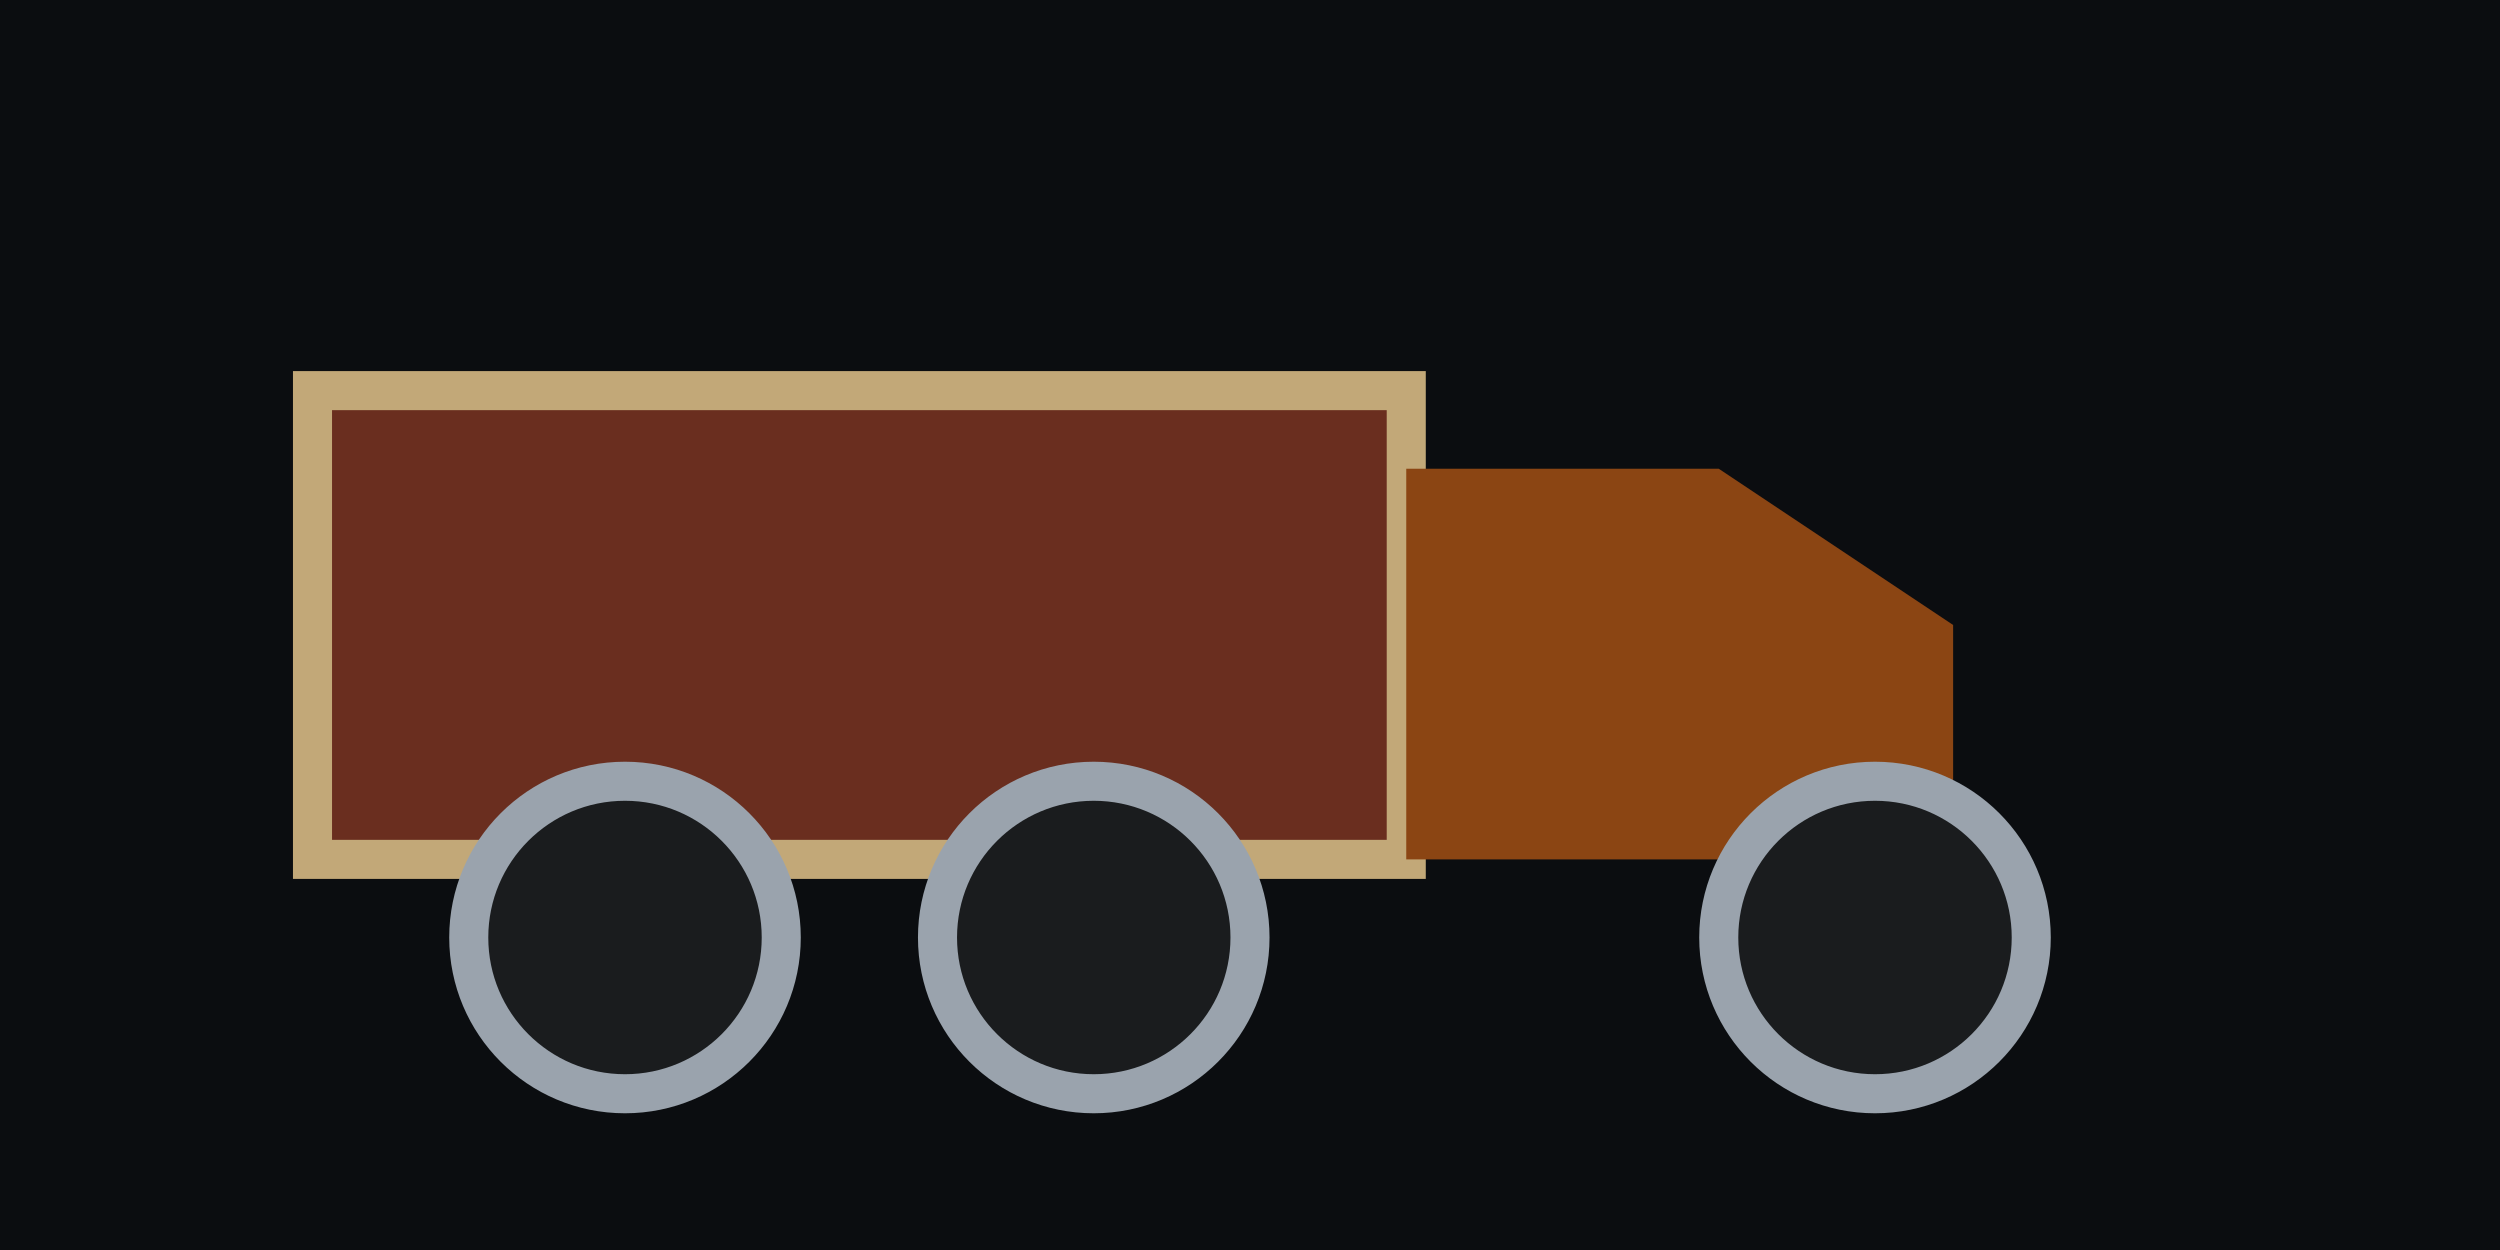
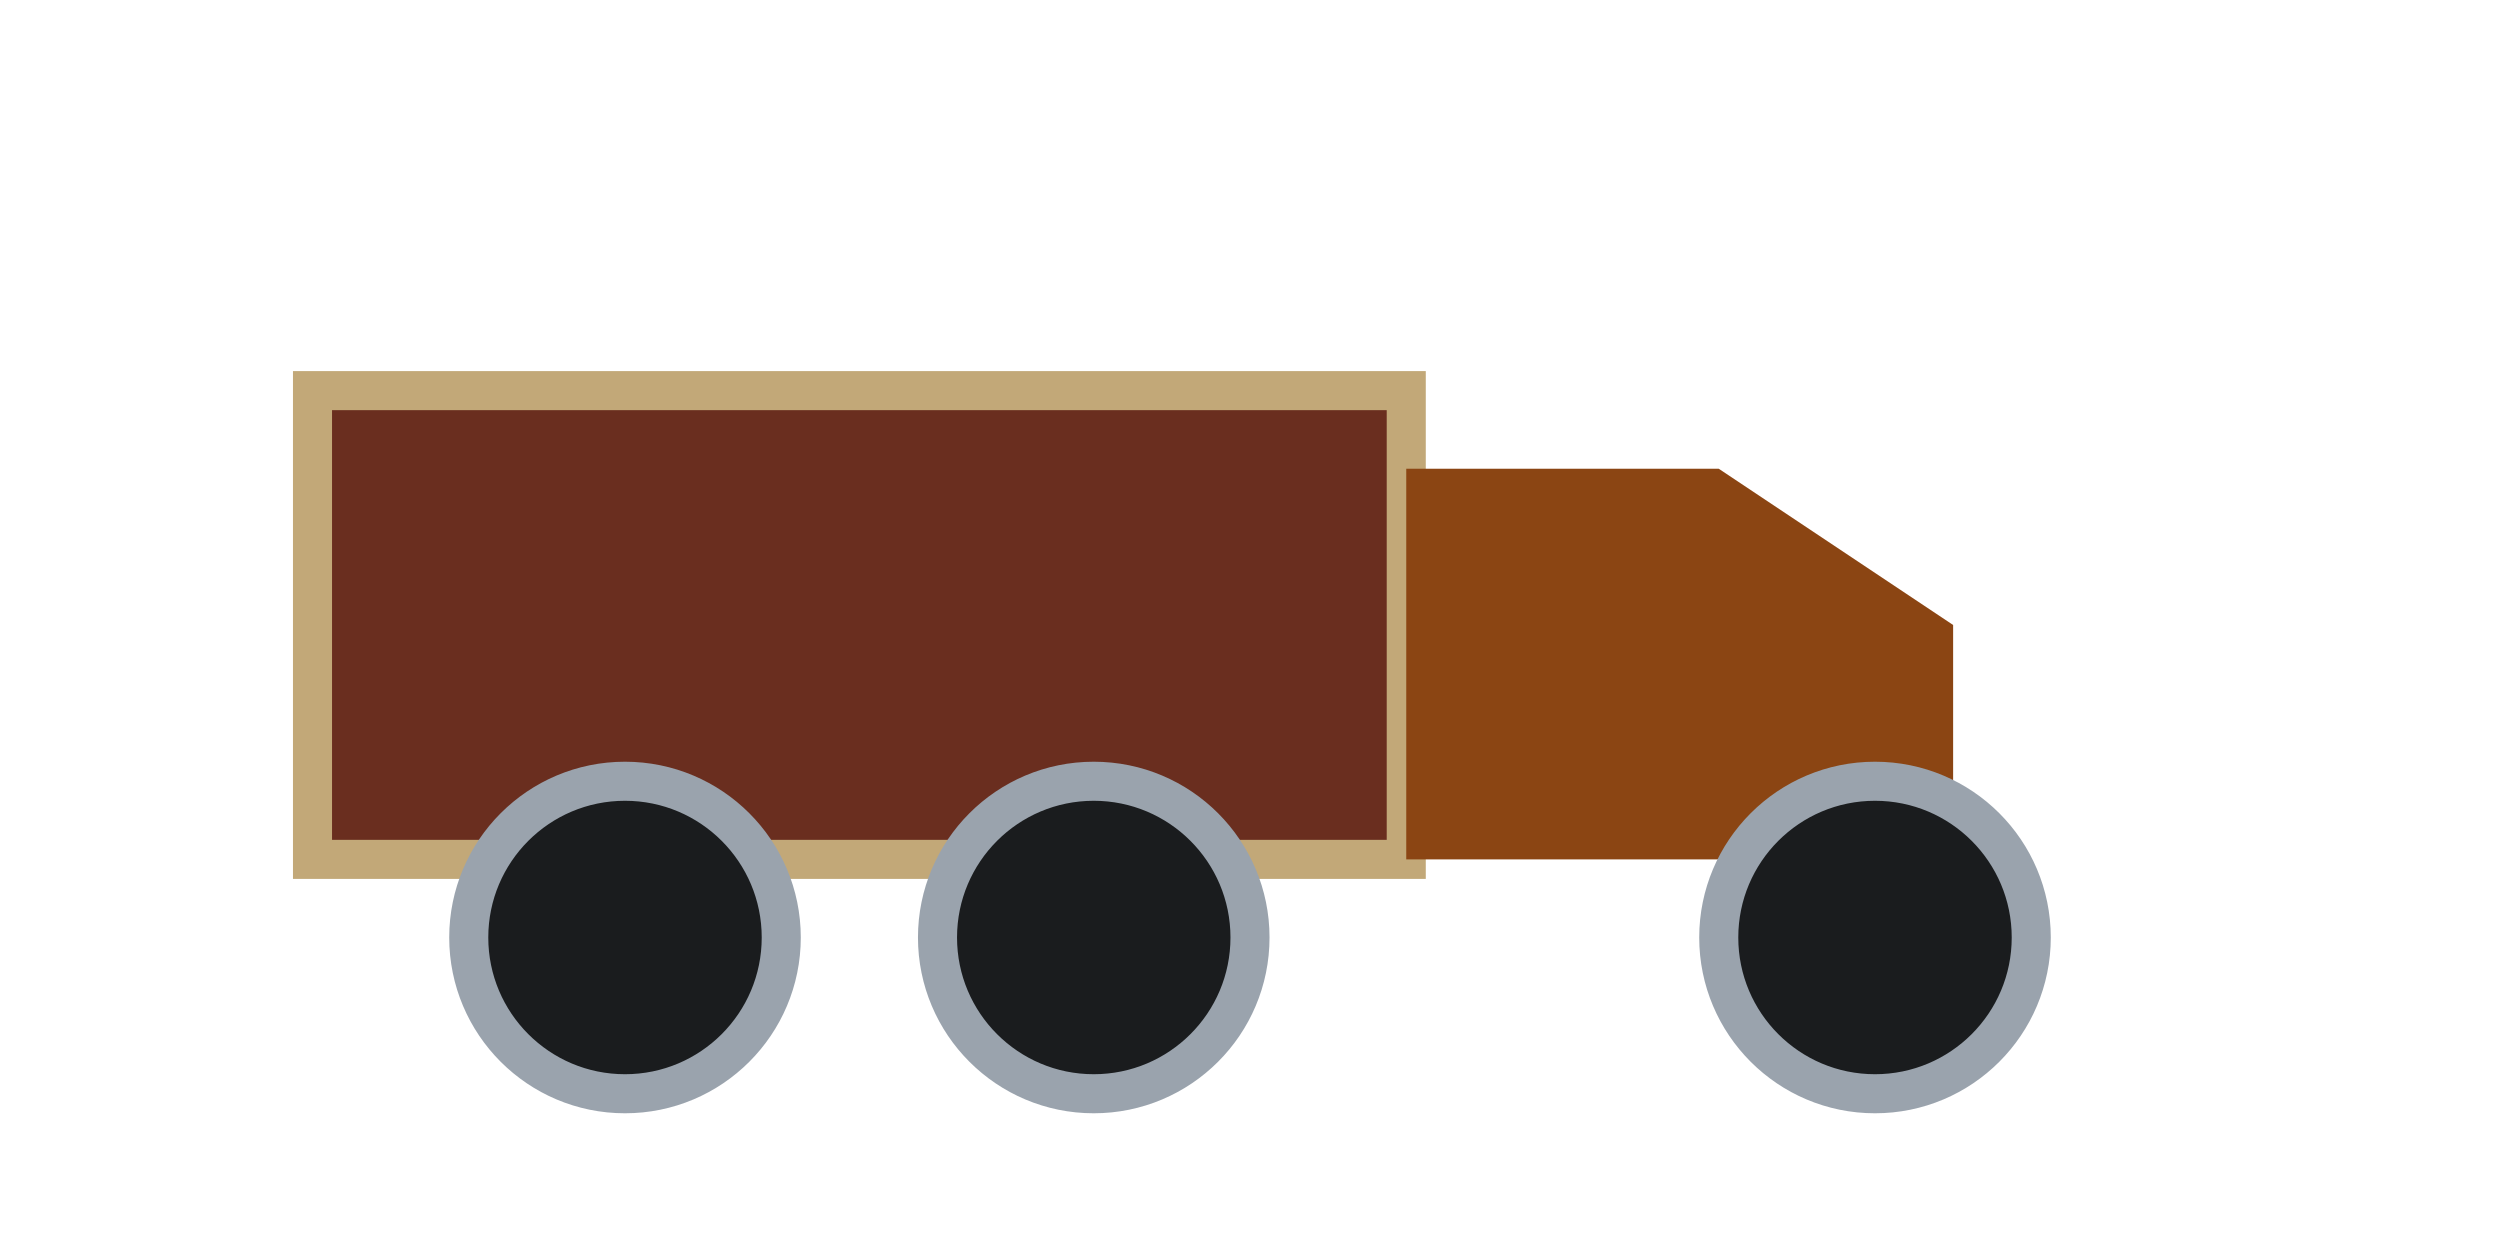
- <svg xmlns="http://www.w3.org/2000/svg" viewBox="0 0 64 32" fill="none">
-   <rect width="64" height="32" fill="#0B0D10" />
+ <svg xmlns="http://www.w3.org/2000/svg" width="64" height="32" viewBox="0 0 64 32" fill="none">
  <rect x="8" y="10" width="28" height="12" fill="#6A2E1F" stroke="#C2A878" />
  <path d="M36 22 V12 h8 l6 4 v6z" fill="#8B4513" />
  <circle cx="16" cy="24" r="4" fill="#1A1C1E" stroke="#9AA3AD" />
  <circle cx="28" cy="24" r="4" fill="#1A1C1E" stroke="#9AA3AD" />
  <circle cx="48" cy="24" r="4" fill="#1A1C1E" stroke="#9AA3AD" />
</svg>
